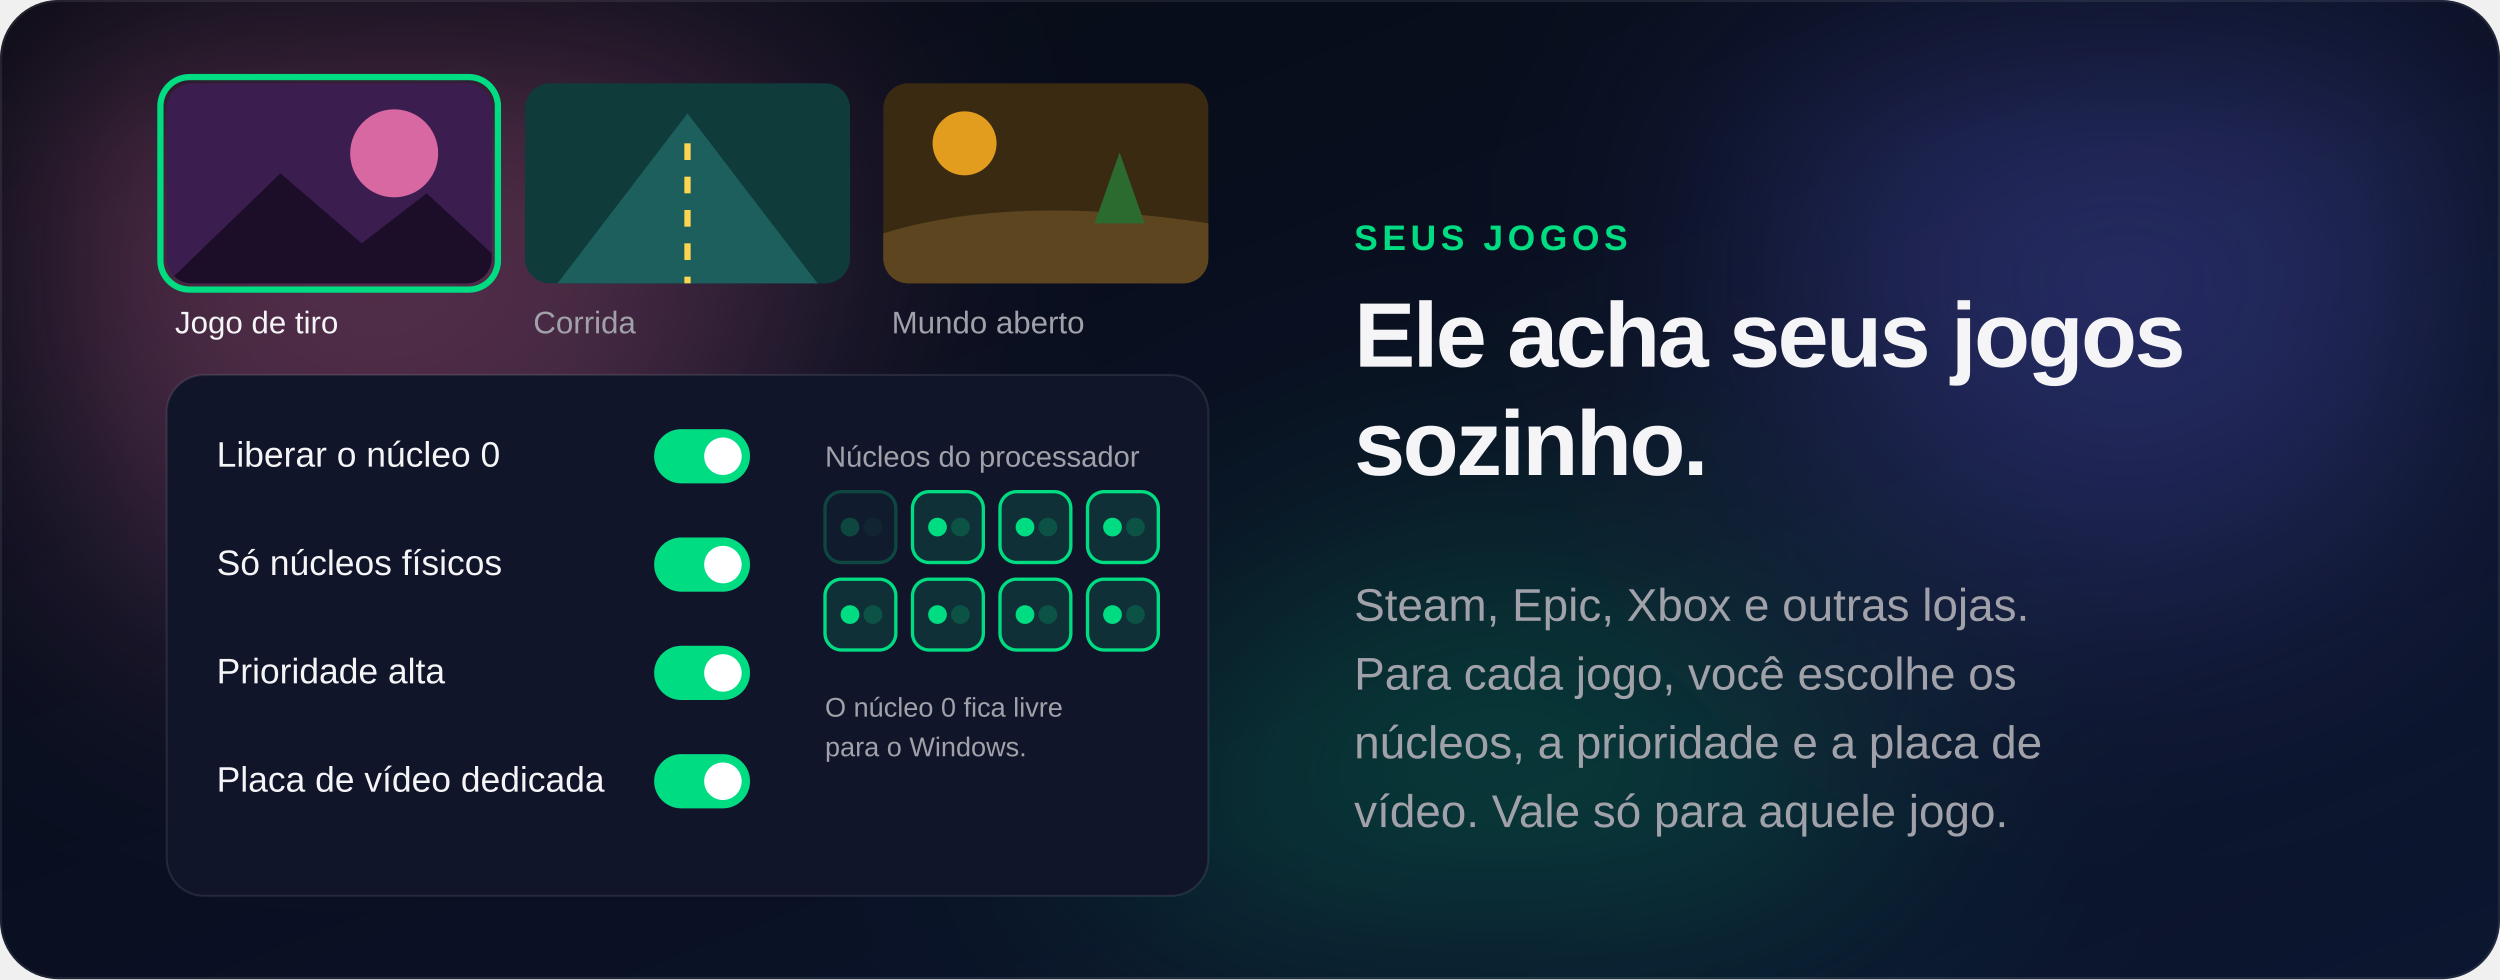
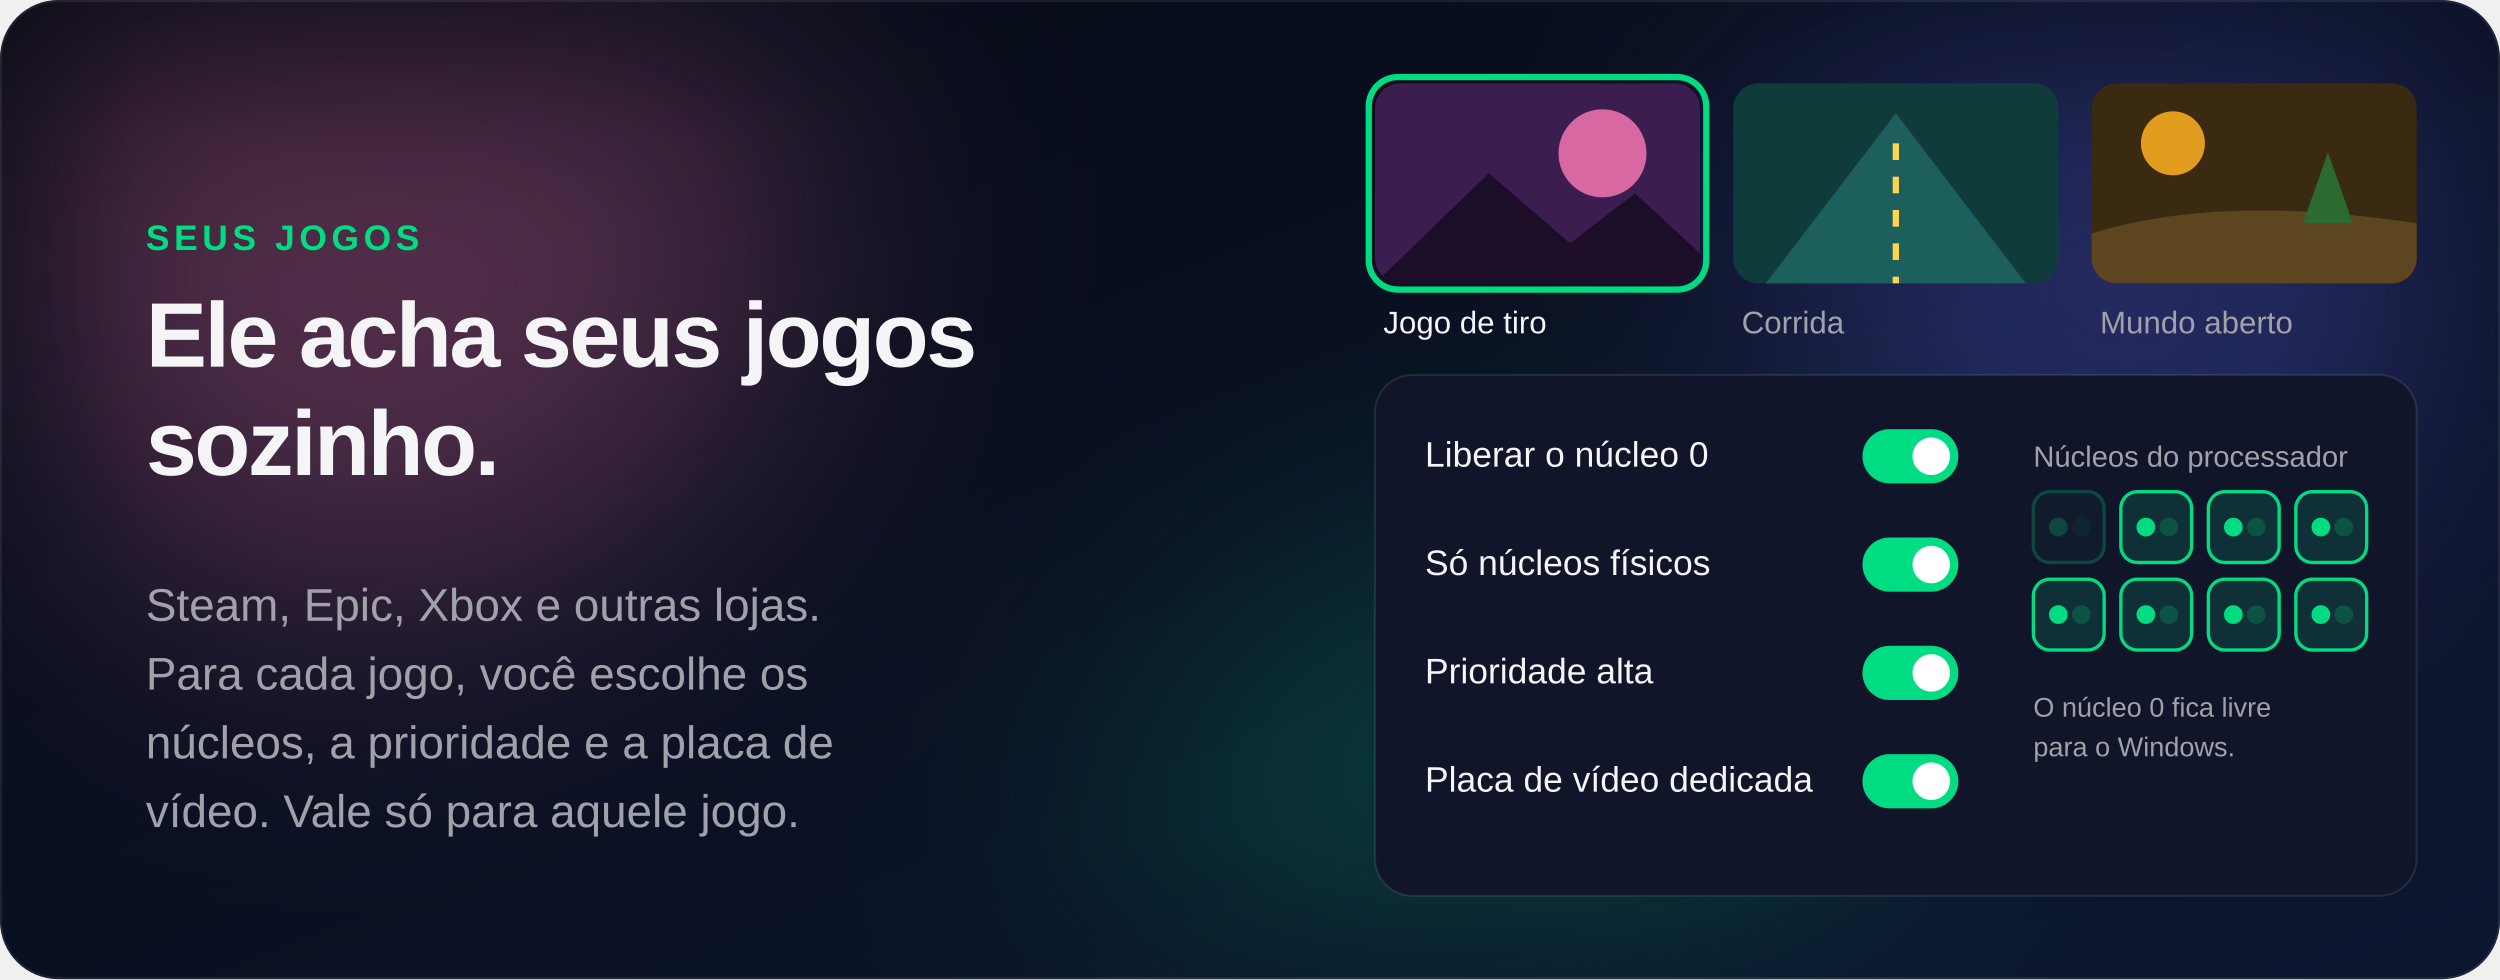
<svg xmlns="http://www.w3.org/2000/svg" width="1200" height="470" viewBox="0 0 1200 470">
  <style>
    text { font-family: 'Segoe UI Variable Display','Segoe UI',-apple-system,BlinkMacSystemFont,'Helvetica Neue',Arial,sans-serif; }
    .a { transform-box: fill-box; transform-origin: center; }
    @keyframes deriva1 { 50% { transform: translate(60px, -30px) scale(1.12); } }
    @keyframes deriva2 { 50% { transform: translate(-70px, 40px) scale(.92); } }
    @keyframes deriva3 { 50% { transform: translate(40px, 50px) scale(1.08); } }
    .b1 { animation: deriva1 18s ease-in-out infinite; }
    .b2 { animation: deriva2 22s ease-in-out infinite; }
    .b3 { animation: deriva3 26s ease-in-out infinite; }
    
@keyframes ligaT { 0%, 6% { opacity: 0; } 12%, 86% { opacity: 1; } 94%, 100% { opacity: 0; } }
@keyframes ligaB { 0%, 6% { transform: translateX(-20px); } 12%, 86% { transform: none; } 94%, 100% { transform: translateX(-20px); } }
.ligaT { animation: ligaT 8s ease-in-out infinite both; }
.ligaB { animation: ligaB 8s cubic-bezier(.3,1.3,.5,1) infinite both; }

@keyframes nucleo0 { 0%, 6% { opacity: 1; } 12%, 86% { opacity: .25; } 94%, 100% { opacity: 1; } }
@keyframes smt { 0%, 6% { opacity: 1; } 12%, 86% { opacity: .2; } 94%, 100% { opacity: 1; } }
@keyframes sel { 50% { opacity: .45; } }
.nucleo0 { animation: nucleo0 8s ease-in-out infinite both; animation-delay: -4.40s; }
.smt { animation: smt 8s ease-in-out infinite both; animation-delay: -3.95s; }
.sel { animation: sel 2.4s ease-in-out infinite; }
@media (prefers-reduced-motion: reduce) { * { animation: none !important; }  }</style>
  <defs>
    <linearGradient id="f1200x470" x1="0" y1="0" x2="1" y2="1">
      <stop offset="0" stop-color="#070a14" />
      <stop offset="1" stop-color="#0c1630" />
    </linearGradient>
    <filter id="nevf1200x470" x="-50%" y="-50%" width="200%" height="200%">
      <feGaussianBlur stdDeviation="70" />
    </filter>
    <clipPath id="cf1200x470">
      <rect width="1200" height="470" rx="28" />
    </clipPath>
  </defs>
  <g clip-path="url(#cf1200x470)">
    <rect width="1200" height="470" fill="url(#f1200x470)" />
    <g filter="url(#nevf1200x470)" opacity="0.3">
      <circle class="a b1" cx="180.0" cy="94.0" r="197.4" fill="#ff7ab6" />
      <circle class="a b2" cx="1020.0" cy="117.5" r="169.2" fill="#6366f1" />
      <circle class="a b3" cx="720.0" cy="446.5" r="188.0" fill="#00DC82" opacity=".7" />
    </g>
    <rect width="1200" height="470" rx="28" fill="none" stroke="#ffffff" stroke-opacity=".08" stroke-width="2" />
  </g>
-   <text x="650" y="120" font-size="17" font-weight="700" letter-spacing="2.2" fill="#00DC82">SEUS JOGOS</text>
-   <text x="650" y="176" font-size="44" font-weight="700" letter-spacing="-1.2" fill="#f5f5f7">Ele acha seus jogos</text>
-   <text x="650" y="228" font-size="44" font-weight="700" letter-spacing="-1.2" fill="#f5f5f7">sozinho.</text>
-   <text x="650" y="298" font-size="22" fill="#a1a1aa">Steam, Epic, Xbox e outras lojas.</text>
-   <text x="650" y="331" font-size="22" fill="#a1a1aa">Para cada jogo, você escolhe os</text>
-   <text x="650" y="364" font-size="22" fill="#a1a1aa">núcleos, a prioridade e a placa de</text>
-   <text x="650" y="397" font-size="22" fill="#a1a1aa">vídeo. Vale só para aquele jogo.</text>
+   <text x="70" y="120" font-size="17" font-weight="700" letter-spacing="2.2" fill="#00DC82">SEUS JOGOS</text>
+   <text x="70" y="176" font-size="44" font-weight="700" letter-spacing="-1.2" fill="#f5f5f7">Ele acha seus jogos</text>
+   <text x="70" y="228" font-size="44" font-weight="700" letter-spacing="-1.2" fill="#f5f5f7">sozinho.</text>
+   <text x="70" y="298" font-size="22" fill="#a1a1aa">Steam, Epic, Xbox e outras lojas.</text>
+   <text x="70" y="331" font-size="22" fill="#a1a1aa">Para cada jogo, você escolhe os</text>
+   <text x="70" y="364" font-size="22" fill="#a1a1aa">núcleos, a prioridade e a placa de</text>
+   <text x="70" y="397" font-size="22" fill="#a1a1aa">vídeo. Vale só para aquele jogo.</text>
  <clipPath id="capa0">
-     <rect x="80" y="40" width="156" height="96" rx="12" />
+     <rect x="660" y="40" width="156" height="96" rx="12" />
  </clipPath>
  <g clip-path="url(#capa0)">
-     <rect x="80" y="40" width="156" height="96" fill="#3b1d4f" />
-     <circle cx="189.2" cy="73.6" r="21.12" fill="#ff7ab6" opacity=".8" />
-     <path d="M80 136 L134.6 83.2 L173.6 116.8 L204.8 92.8 L236 121.6 V136Z" fill="#1c0d29" />
+     <rect x="660" y="40" width="156" height="96" fill="#3b1d4f" />
+     <circle cx="769.2" cy="73.6" r="21.12" fill="#ff7ab6" opacity=".8" />
+     <path d="M660 136 L714.6 83.2 L753.6 116.8 L784.8 92.8 L816 121.6 V136Z" fill="#1c0d29" />
  </g>
-   <rect class="a sel" x="77" y="37" width="162" height="102" rx="14" fill="none" stroke="#00DC82" stroke-width="3" />
-   <text x="84" y="160" font-size="15" fill="#f5f5f7">Jogo de tiro</text>
+   <rect class="a sel" x="657" y="37" width="162" height="102" rx="14" fill="none" stroke="#00DC82" stroke-width="3" />
+   <text x="664" y="160" font-size="15" fill="#f5f5f7">Jogo de tiro</text>
  <clipPath id="capa1">
-     <rect x="252" y="40" width="156" height="96" rx="12" />
+     <rect x="832" y="40" width="156" height="96" rx="12" />
  </clipPath>
  <g clip-path="url(#capa1)">
-     <rect x="252" y="40" width="156" height="96" fill="#0f3b3a" />
-     <path d="M330.0 54.4 L267.6 136 H392.4Z" fill="#1d5f5c" />
-     <path d="M330.0 68.8 V136" stroke="#ffd54f" stroke-width="3" stroke-dasharray="8 8" />
+     <rect x="832" y="40" width="156" height="96" fill="#0f3b3a" />
+     <path d="M910.0 54.4 L847.6 136 H972.4Z" fill="#1d5f5c" />
+     <path d="M910.0 68.8 V136" stroke="#ffd54f" stroke-width="3" stroke-dasharray="8 8" />
  </g>
-   <text x="256" y="160" font-size="15" fill="#a1a1aa">Corrida</text>
+   <text x="836" y="160" font-size="15" fill="#a1a1aa">Corrida</text>
  <clipPath id="capa2">
-     <rect x="424" y="40" width="156" height="96" rx="12" />
+     <rect x="1004" y="40" width="156" height="96" rx="12" />
  </clipPath>
  <g clip-path="url(#capa2)">
-     <rect x="424" y="40" width="156" height="96" fill="#3a2a12" />
-     <circle cx="463.0" cy="68.8" r="15.36" fill="#ffb020" opacity=".85" />
-     <path d="M424 112.0 Q486.4 92.8 580 107.2 V136 H424Z" fill="#5d4520" />
-     <path d="M525.4 107.2 l12 -34 l12 34Z" fill="#2c6b2f" />
+     <rect x="1004" y="40" width="156" height="96" fill="#3a2a12" />
+     <circle cx="1043.0" cy="68.8" r="15.36" fill="#ffb020" opacity=".85" />
+     <path d="M1004 112.0 Q1066.4 92.8 1160 107.2 V136 H1004Z" fill="#5d4520" />
+     <path d="M1105.4 107.2 l12 -34 l12 34Z" fill="#2c6b2f" />
  </g>
-   <text x="428" y="160" font-size="15" fill="#a1a1aa">Mundo aberto</text>
-   <rect x="80" y="180" width="500" height="250" rx="18" fill="#11152a" stroke="#ffffff" stroke-opacity=".09" />
-   <text x="104" y="224" font-size="17" fill="#f5f5f7">Liberar o núcleo 0</text>
-   <rect x="314" y="206" width="46" height="26" rx="13" fill="#2a2f45" />
-   <rect class="ligaT" style="animation-delay: -4.40s" x="314" y="206" width="46" height="26" rx="13" fill="#00DC82" />
-   <circle class="ligaB" style="animation-delay: -4.40s" cx="347" cy="219" r="9" fill="#fff" />
-   <text x="104" y="276" font-size="17" fill="#f5f5f7">Só núcleos físicos</text>
-   <rect x="314" y="258" width="46" height="26" rx="13" fill="#2a2f45" />
-   <rect class="ligaT" style="animation-delay: -3.95s" x="314" y="258" width="46" height="26" rx="13" fill="#00DC82" />
-   <circle class="ligaB" style="animation-delay: -3.95s" cx="347" cy="271" r="9" fill="#fff" />
-   <text x="104" y="328" font-size="17" fill="#f5f5f7">Prioridade alta</text>
-   <rect x="314" y="310" width="46" height="26" rx="13" fill="#2a2f45" />
-   <rect class="ligaT" style="animation-delay: -3.50s" x="314" y="310" width="46" height="26" rx="13" fill="#00DC82" />
-   <circle class="ligaB" style="animation-delay: -3.50s" cx="347" cy="323" r="9" fill="#fff" />
-   <text x="104" y="380" font-size="17" fill="#f5f5f7">Placa de vídeo dedicada</text>
-   <rect x="314" y="362" width="46" height="26" rx="13" fill="#2a2f45" />
-   <rect class="ligaT" style="animation-delay: -3.05s" x="314" y="362" width="46" height="26" rx="13" fill="#00DC82" />
-   <circle class="ligaB" style="animation-delay: -3.05s" cx="347" cy="375" r="9" fill="#fff" />
-   <text x="396" y="224" font-size="14" fill="#a1a1aa">Núcleos do processador</text>
+   <text x="1008" y="160" font-size="15" fill="#a1a1aa">Mundo aberto</text>
+   <rect x="660" y="180" width="500" height="250" rx="18" fill="#11152a" stroke="#ffffff" stroke-opacity=".09" />
+   <text x="684" y="224" font-size="17" fill="#f5f5f7">Liberar o núcleo 0</text>
+   <rect x="894" y="206" width="46" height="26" rx="13" fill="#2a2f45" />
+   <rect class="ligaT" style="animation-delay: -4.40s" x="894" y="206" width="46" height="26" rx="13" fill="#00DC82" />
+   <circle class="ligaB" style="animation-delay: -4.40s" cx="927" cy="219" r="9" fill="#fff" />
+   <text x="684" y="276" font-size="17" fill="#f5f5f7">Só núcleos físicos</text>
+   <rect x="894" y="258" width="46" height="26" rx="13" fill="#2a2f45" />
+   <rect class="ligaT" style="animation-delay: -3.95s" x="894" y="258" width="46" height="26" rx="13" fill="#00DC82" />
+   <circle class="ligaB" style="animation-delay: -3.95s" cx="927" cy="271" r="9" fill="#fff" />
+   <text x="684" y="328" font-size="17" fill="#f5f5f7">Prioridade alta</text>
+   <rect x="894" y="310" width="46" height="26" rx="13" fill="#2a2f45" />
+   <rect class="ligaT" style="animation-delay: -3.50s" x="894" y="310" width="46" height="26" rx="13" fill="#00DC82" />
+   <circle class="ligaB" style="animation-delay: -3.50s" cx="927" cy="323" r="9" fill="#fff" />
+   <text x="684" y="380" font-size="17" fill="#f5f5f7">Placa de vídeo dedicada</text>
+   <rect x="894" y="362" width="46" height="26" rx="13" fill="#2a2f45" />
+   <rect class="ligaT" style="animation-delay: -3.05s" x="894" y="362" width="46" height="26" rx="13" fill="#00DC82" />
+   <circle class="ligaB" style="animation-delay: -3.05s" cx="927" cy="375" r="9" fill="#fff" />
+   <text x="976" y="224" font-size="14" fill="#a1a1aa">Núcleos do processador</text>
  <g class="nucleo0" opacity=".25">
-     <rect x="396" y="236" width="34" height="34" rx="8" fill="#00DC82" fill-opacity=".14" stroke="#00DC82" stroke-width="1.6" />
-     <circle cx="408" cy="253" r="4.5" fill="#00DC82" />
-     <circle class="smt" opacity=".2" cx="419" cy="253" r="4.5" fill="#00DC82" />
+     <rect x="976" y="236" width="34" height="34" rx="8" fill="#00DC82" fill-opacity=".14" stroke="#00DC82" stroke-width="1.6" />
+     <circle cx="988" cy="253" r="4.5" fill="#00DC82" />
+     <circle class="smt" opacity=".2" cx="999" cy="253" r="4.5" fill="#00DC82" />
  </g>
  <g>
-     <rect x="438" y="236" width="34" height="34" rx="8" fill="#00DC82" fill-opacity=".14" stroke="#00DC82" stroke-width="1.6" />
-     <circle cx="450" cy="253" r="4.5" fill="#00DC82" />
-     <circle class="smt" opacity=".2" cx="461" cy="253" r="4.5" fill="#00DC82" />
+     <rect x="1018" y="236" width="34" height="34" rx="8" fill="#00DC82" fill-opacity=".14" stroke="#00DC82" stroke-width="1.6" />
+     <circle cx="1030" cy="253" r="4.5" fill="#00DC82" />
+     <circle class="smt" opacity=".2" cx="1041" cy="253" r="4.5" fill="#00DC82" />
  </g>
  <g>
-     <rect x="480" y="236" width="34" height="34" rx="8" fill="#00DC82" fill-opacity=".14" stroke="#00DC82" stroke-width="1.6" />
-     <circle cx="492" cy="253" r="4.5" fill="#00DC82" />
-     <circle class="smt" opacity=".2" cx="503" cy="253" r="4.5" fill="#00DC82" />
+     <rect x="1060" y="236" width="34" height="34" rx="8" fill="#00DC82" fill-opacity=".14" stroke="#00DC82" stroke-width="1.6" />
+     <circle cx="1072" cy="253" r="4.5" fill="#00DC82" />
+     <circle class="smt" opacity=".2" cx="1083" cy="253" r="4.5" fill="#00DC82" />
  </g>
  <g>
-     <rect x="522" y="236" width="34" height="34" rx="8" fill="#00DC82" fill-opacity=".14" stroke="#00DC82" stroke-width="1.6" />
-     <circle cx="534" cy="253" r="4.5" fill="#00DC82" />
-     <circle class="smt" opacity=".2" cx="545" cy="253" r="4.5" fill="#00DC82" />
+     <rect x="1102" y="236" width="34" height="34" rx="8" fill="#00DC82" fill-opacity=".14" stroke="#00DC82" stroke-width="1.6" />
+     <circle cx="1114" cy="253" r="4.5" fill="#00DC82" />
+     <circle class="smt" opacity=".2" cx="1125" cy="253" r="4.5" fill="#00DC82" />
  </g>
  <g>
-     <rect x="396" y="278" width="34" height="34" rx="8" fill="#00DC82" fill-opacity=".14" stroke="#00DC82" stroke-width="1.6" />
-     <circle cx="408" cy="295" r="4.5" fill="#00DC82" />
-     <circle class="smt" opacity=".2" cx="419" cy="295" r="4.5" fill="#00DC82" />
+     <rect x="976" y="278" width="34" height="34" rx="8" fill="#00DC82" fill-opacity=".14" stroke="#00DC82" stroke-width="1.6" />
+     <circle cx="988" cy="295" r="4.5" fill="#00DC82" />
+     <circle class="smt" opacity=".2" cx="999" cy="295" r="4.5" fill="#00DC82" />
  </g>
  <g>
-     <rect x="438" y="278" width="34" height="34" rx="8" fill="#00DC82" fill-opacity=".14" stroke="#00DC82" stroke-width="1.6" />
-     <circle cx="450" cy="295" r="4.5" fill="#00DC82" />
-     <circle class="smt" opacity=".2" cx="461" cy="295" r="4.5" fill="#00DC82" />
+     <rect x="1018" y="278" width="34" height="34" rx="8" fill="#00DC82" fill-opacity=".14" stroke="#00DC82" stroke-width="1.6" />
+     <circle cx="1030" cy="295" r="4.5" fill="#00DC82" />
+     <circle class="smt" opacity=".2" cx="1041" cy="295" r="4.5" fill="#00DC82" />
  </g>
  <g>
-     <rect x="480" y="278" width="34" height="34" rx="8" fill="#00DC82" fill-opacity=".14" stroke="#00DC82" stroke-width="1.6" />
-     <circle cx="492" cy="295" r="4.5" fill="#00DC82" />
-     <circle class="smt" opacity=".2" cx="503" cy="295" r="4.5" fill="#00DC82" />
+     <rect x="1060" y="278" width="34" height="34" rx="8" fill="#00DC82" fill-opacity=".14" stroke="#00DC82" stroke-width="1.6" />
+     <circle cx="1072" cy="295" r="4.5" fill="#00DC82" />
+     <circle class="smt" opacity=".2" cx="1083" cy="295" r="4.5" fill="#00DC82" />
  </g>
  <g>
-     <rect x="522" y="278" width="34" height="34" rx="8" fill="#00DC82" fill-opacity=".14" stroke="#00DC82" stroke-width="1.6" />
-     <circle cx="534" cy="295" r="4.5" fill="#00DC82" />
-     <circle class="smt" opacity=".2" cx="545" cy="295" r="4.5" fill="#00DC82" />
+     <rect x="1102" y="278" width="34" height="34" rx="8" fill="#00DC82" fill-opacity=".14" stroke="#00DC82" stroke-width="1.6" />
+     <circle cx="1114" cy="295" r="4.5" fill="#00DC82" />
+     <circle class="smt" opacity=".2" cx="1125" cy="295" r="4.5" fill="#00DC82" />
  </g>
-   <text x="396" y="344" font-size="13" fill="#a1a1aa">O núcleo 0 fica livre</text>
-   <text x="396" y="363" font-size="13" fill="#a1a1aa">para o Windows.</text>
+   <text x="976" y="344" font-size="13" fill="#a1a1aa">O núcleo 0 fica livre</text>
+   <text x="976" y="363" font-size="13" fill="#a1a1aa">para o Windows.</text>
</svg>
